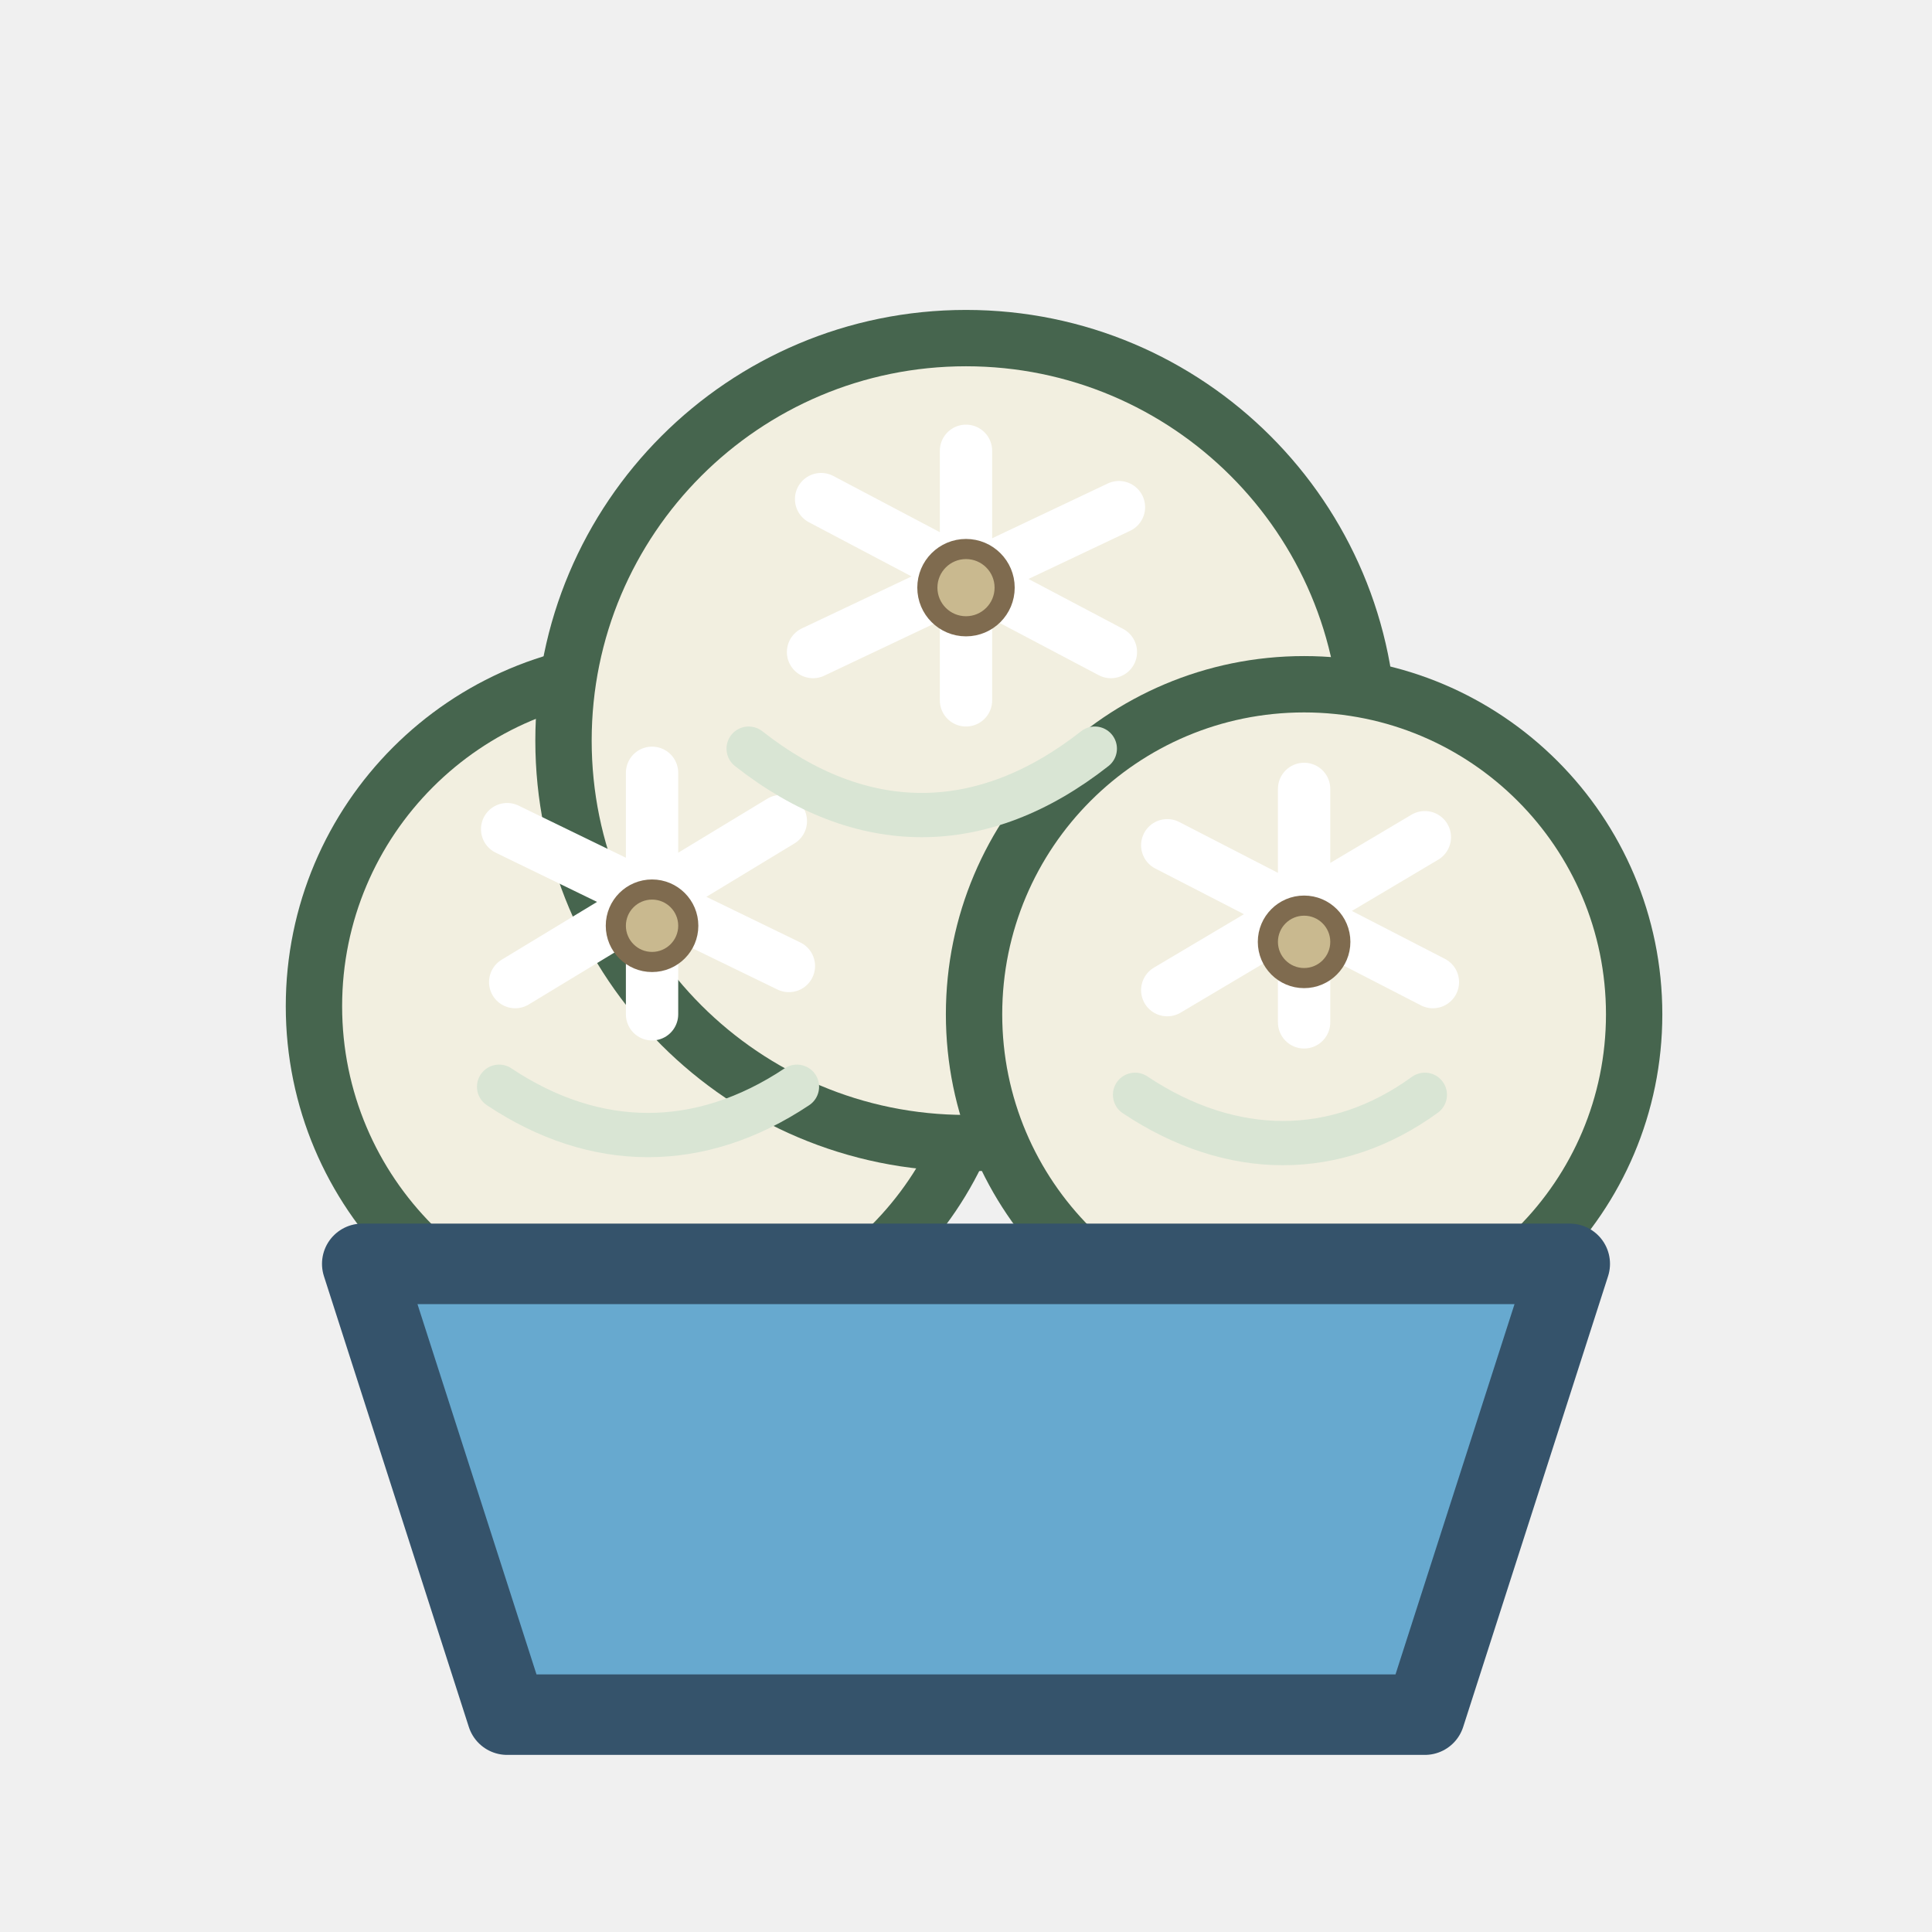
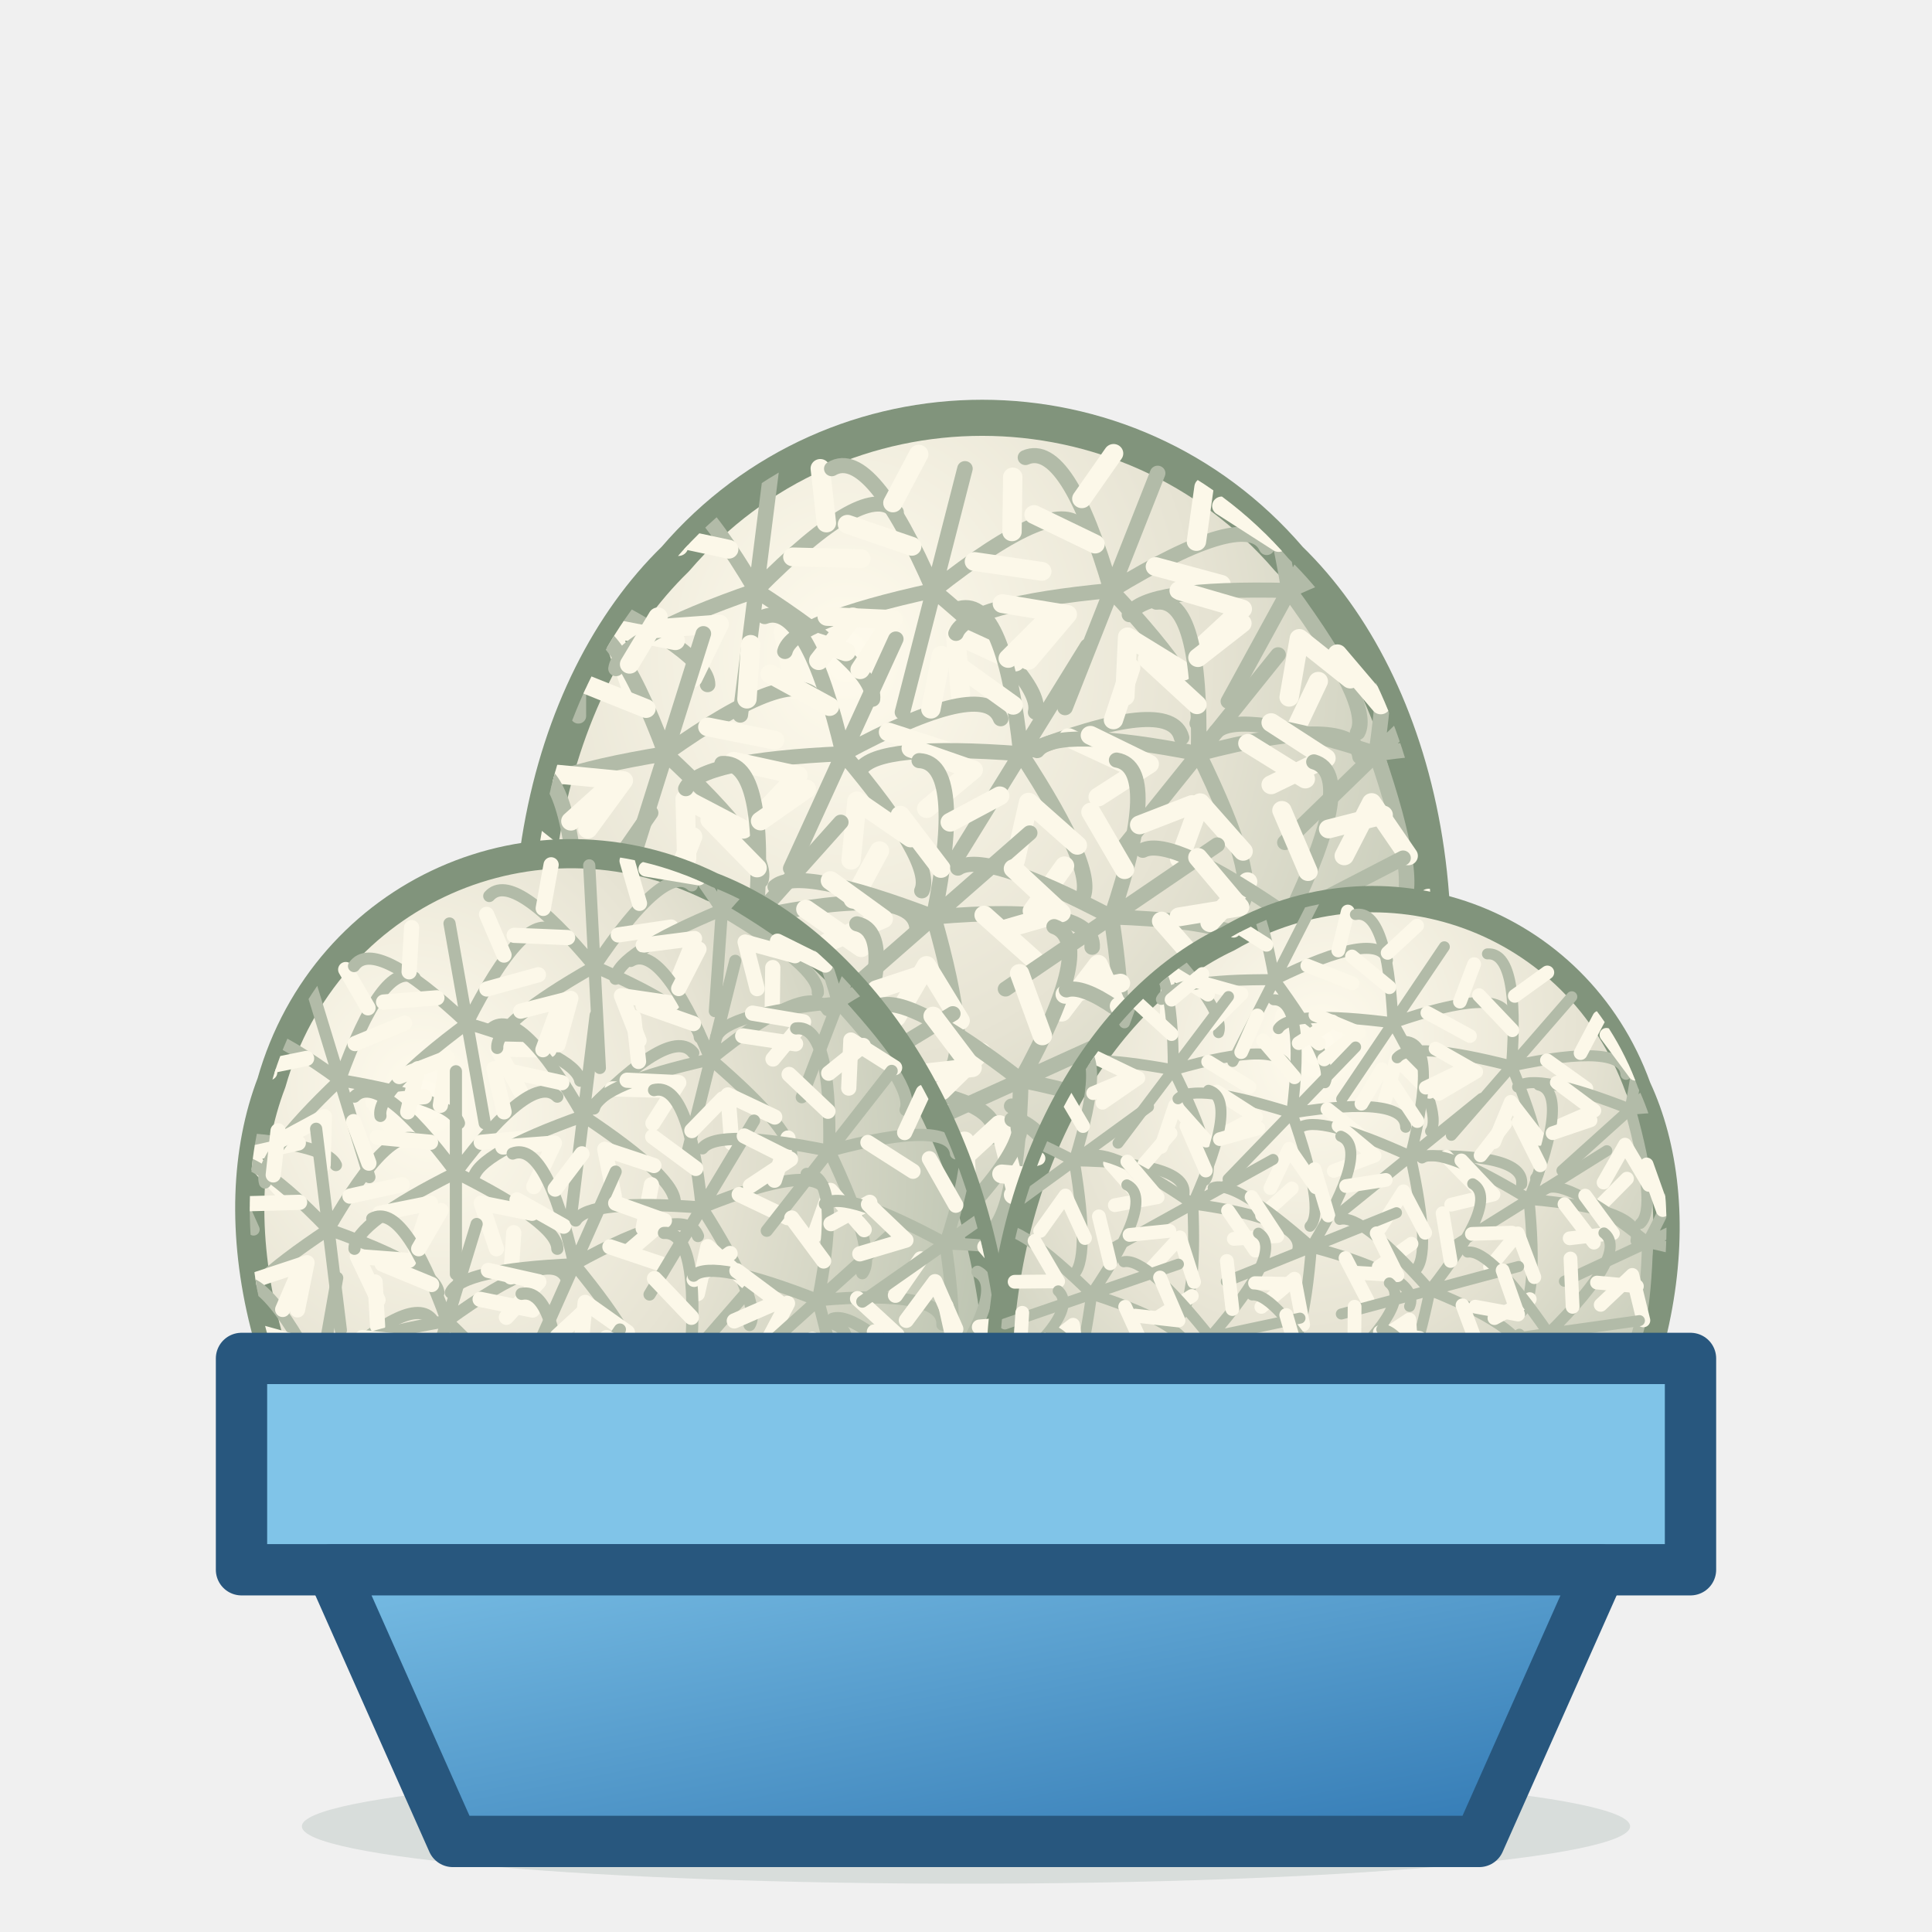
- <svg xmlns="http://www.w3.org/2000/svg" viewBox="0 0 24 24" role="img" aria-labelledby="mammillaria-plumosa-title mammillaria-plumosa-description" data-plant-slug="mammillaria-plumosa" focusable="false">
-   <g fill="#f2efe0" stroke="#46654e" stroke-width="0.7">
-     <circle cx="8.1" cy="12.5" r="4.2" />
-     <circle cx="12" cy="9.2" r="5" />
-     <circle cx="16.2" cy="12.6" r="4.1" />
-   </g>
-   <g fill="none" stroke="#ffffff" stroke-linecap="round" stroke-width="0.65">
-     <path d="M12 5.6v3.1m-1.8-2.5 3.6 1.9m-3.7 0 3.8-1.8M8.1 9.6v3m-1.8-2.3 3.5 1.7m-3.4 0.2 3.3-2M16.2 9.8v2.9m-1.7-2.2 3.3 1.7m-3.3 0.1 3.2-1.9" />
-   </g>
-   <g fill="#c9b98f" stroke="#7f6b4f" stroke-width="0.25">
-     <circle cx="12" cy="7.3" r="0.48" />
-     <circle cx="8.1" cy="11.5" r="0.45" />
-     <circle cx="16.2" cy="11.7" r="0.45" />
-   </g>
-   <path d="M9.3 9.3c1.4 1.1 2.9 1.1 4.3 0m-7.4 4.2c1.2 0.8 2.5 0.8 3.7 0m4.2 0.1c1.2 0.8 2.5 0.8 3.6 0" fill="none" stroke="#d9e5d4" stroke-linecap="round" stroke-width="0.55" />
-   <path d="M4.5 15.7h15l-1.8 5.6H6.3z" fill="#67a9cf" stroke="#35536b" stroke-linejoin="round" stroke-width="1" />
+ <svg xmlns="http://www.w3.org/2000/svg" viewBox="0 0 64 64" role="img" aria-labelledby="mammillaria-plumosa-title mammillaria-plumosa-description" data-plant-slug="mammillaria-plumosa" focusable="false">
+   <defs>
+     <linearGradient id="plumosa-pot" x1="0" x2="0.9" y1="0" y2="1">
+       <stop offset="0" stop-color="#78bde4" />
+       <stop offset="1" stop-color="#347bb5" />
+     </linearGradient>
+     <radialGradient id="feather-body" cx="35%" cy="23%" r="80%">
+       <stop offset="0" stop-color="#fffbed" />
+       <stop offset="0.5" stop-color="#e6e3d3" />
+       <stop offset="1" stop-color="#bbc3b0" />
+     </radialGradient>
+     <clipPath id="feather-clip" clipPathUnits="userSpaceOnUse">
+       <path d="M-12 9c-3-9-1-17 3-21 5-6 14-6 19 0 4 4 6 12 3 21C10 19-9 19-12 9Z" fill="none" stroke="none" stroke-width="1" stroke-linecap="round" stroke-linejoin="round" />
+     </clipPath>
+     <g id="feather-head">
+       <path d="M-12 9c-3-9-1-17 3-21 5-6 14-6 19 0 4 4 6 12 3 21C10 19-9 19-12 9Z" fill="url(#feather-body)" stroke="#81947c" stroke-width="1.15" stroke-linecap="round" stroke-linejoin="round" />
+       <g clip-path="url(#feather-clip)">
+         <use href="#mammillaria-plumosa-detail-1" transform="translate(-12 -11) rotate(0)" />
+         <use href="#mammillaria-plumosa-detail-1" transform="translate(-6.5 -11) rotate(7)" />
+         <use href="#mammillaria-plumosa-detail-1" transform="translate(-1 -11) rotate(14)" />
+         <use href="#mammillaria-plumosa-detail-1" transform="translate(4.5 -11) rotate(21)" />
+         <use href="#mammillaria-plumosa-detail-1" transform="translate(10 -11) rotate(28)" />
+         <use href="#mammillaria-plumosa-detail-1" transform="translate(-9.3 -5.8) rotate(17)" />
+         <use href="#mammillaria-plumosa-detail-1" transform="translate(-3.8 -5.8) rotate(24)" />
+         <use href="#mammillaria-plumosa-detail-1" transform="translate(1.7 -5.8) rotate(31)" />
+         <use href="#mammillaria-plumosa-detail-1" transform="translate(7.2 -5.8) rotate(38)" />
+         <use href="#mammillaria-plumosa-detail-1" transform="translate(12.7 -5.8) rotate(45)" />
+         <use href="#mammillaria-plumosa-detail-1" transform="translate(-12 -0.6) rotate(34)" />
+         <use href="#mammillaria-plumosa-detail-1" transform="translate(-6.5 -0.6) rotate(41)" />
+         <use href="#mammillaria-plumosa-detail-1" transform="translate(-1 -0.6) rotate(48)" />
+         <use href="#mammillaria-plumosa-detail-1" transform="translate(4.5 -0.6) rotate(55)" />
+         <use href="#mammillaria-plumosa-detail-1" transform="translate(10 -0.6) rotate(62)" />
+         <use href="#mammillaria-plumosa-detail-1" transform="translate(-9.3 4.6) rotate(51)" />
+         <use href="#mammillaria-plumosa-detail-1" transform="translate(-3.8 4.6) rotate(58)" />
+         <use href="#mammillaria-plumosa-detail-1" transform="translate(1.7 4.6) rotate(65)" />
+         <use href="#mammillaria-plumosa-detail-1" transform="translate(7.2 4.6) rotate(72)" />
+         <use href="#mammillaria-plumosa-detail-1" transform="translate(12.7 4.6) rotate(79)" />
+         <use href="#mammillaria-plumosa-detail-1" transform="translate(-12 9.8) rotate(68)" />
+         <use href="#mammillaria-plumosa-detail-1" transform="translate(-6.5 9.8) rotate(75)" />
+         <use href="#mammillaria-plumosa-detail-1" transform="translate(-1 9.8) rotate(82)" />
+         <use href="#mammillaria-plumosa-detail-1" transform="translate(4.5 9.8) rotate(89)" />
+         <use href="#mammillaria-plumosa-detail-1" transform="translate(10 9.8) rotate(96)" />
+       </g>
+     </g>
+     <g id="mammillaria-plumosa-detail-1">
+       <path d="M0 0Q-3-4-4-3M0 0q3-4 4-3M0 0q-4 2-4 3M0 0q4 2 4 3M0 0v-4M0 0v4" fill="none" stroke="#b2bba8" stroke-width="0.48" stroke-linecap="round" stroke-linejoin="round" />
+       <path d="M-1-1.2l-2.1-0.2m1.2-1 0.4-1.7m2.5 2.9 2.1-0.2m-1.2-1-0.4-1.7M-1 1.2l-2 0.4m2-0.4-0.6 1.8m2.6-1.8 2 0.4m-2-0.4 0.6 1.8" fill="none" stroke="#fcf8e9" stroke-width="0.6" stroke-linecap="round" stroke-linejoin="round" />
+     </g>
+   </defs>
+   <ellipse cx="32" cy="60.5" rx="22" ry="1.9" fill="#244b3b" stroke="none" stroke-width="0" opacity="0.12" />
+   <ellipse cx="32" cy="45.5" rx="22" ry="2.1" fill="#745c45" stroke="none" stroke-width="1" />
+   <use href="#feather-head" transform="translate(32 31) scale(1.07 1.04)" />
+   <use href="#feather-head" transform="translate(20 42) scale(0.84) rotate(-24)" />
+   <use href="#feather-head" transform="translate(44 42) scale(0.76) rotate(20)" />
+   <path d="M8 45h48v7H8z" fill="#80c4e8" stroke="#28577e" stroke-linejoin="round" stroke-width="1.7" />
+   <path d="m11 52 4 9h34l4-9Z" fill="url(#plumosa-pot)" stroke="#28577e" stroke-linejoin="round" stroke-width="1.7" />
</svg>
